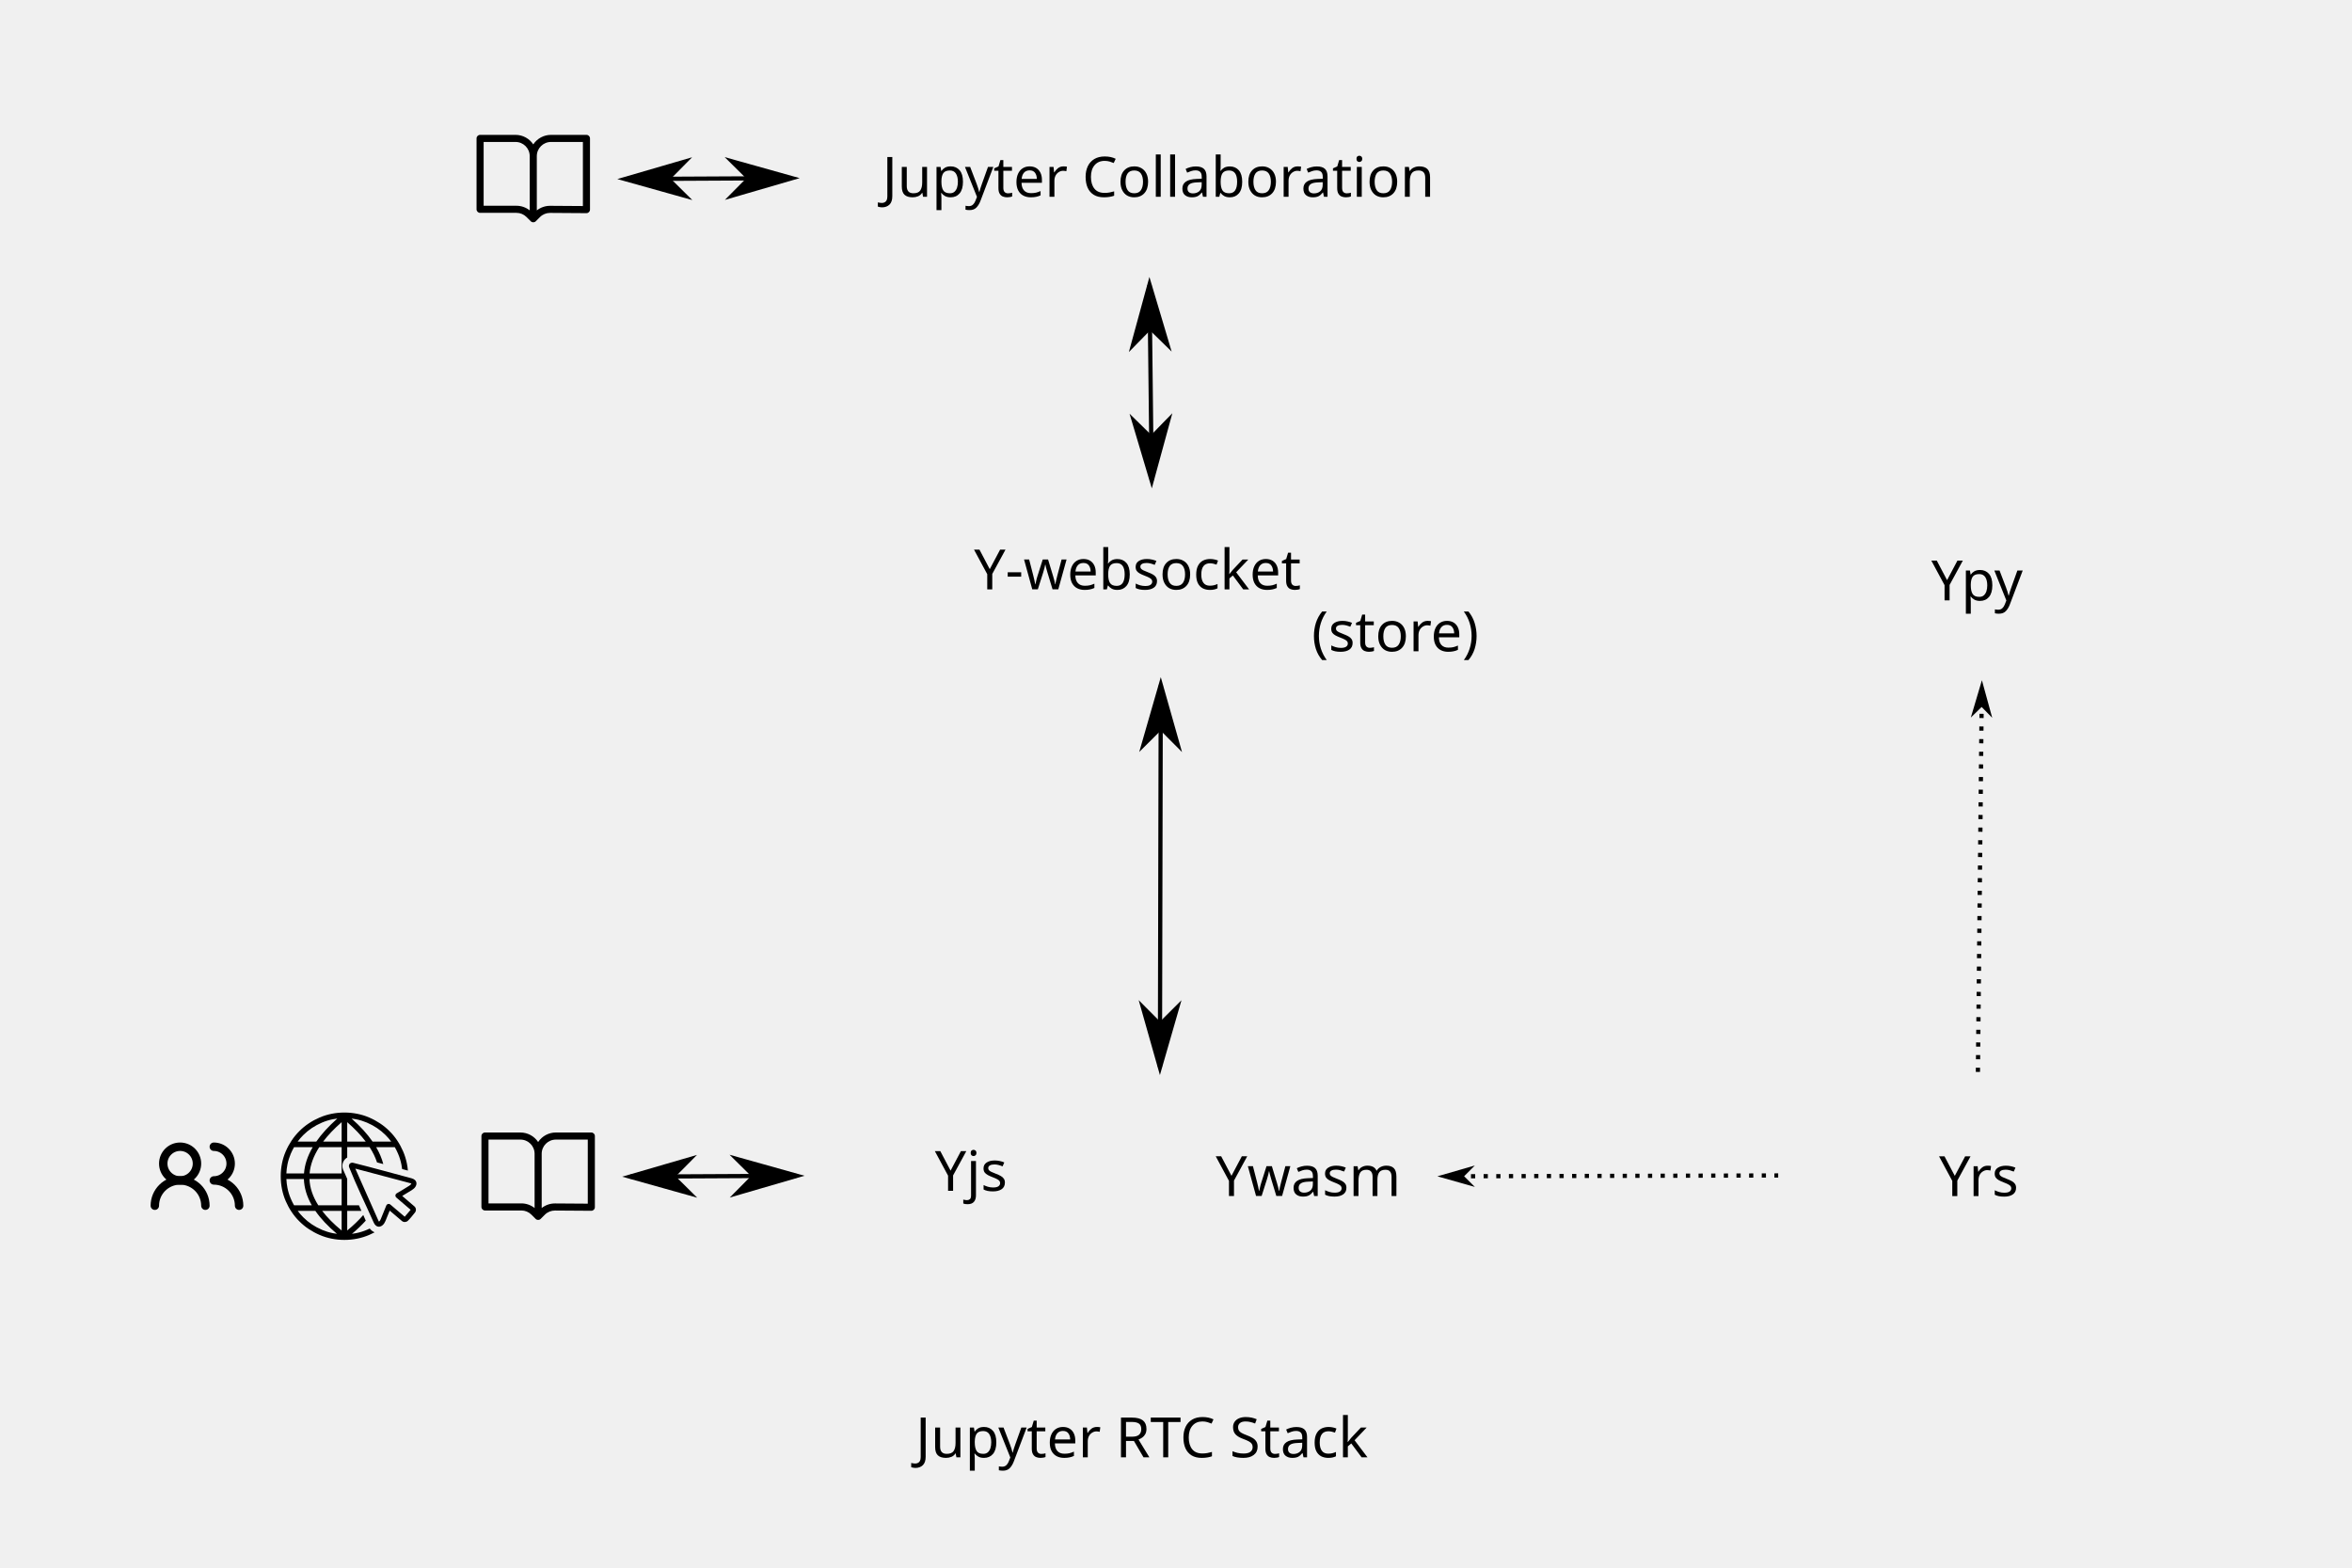
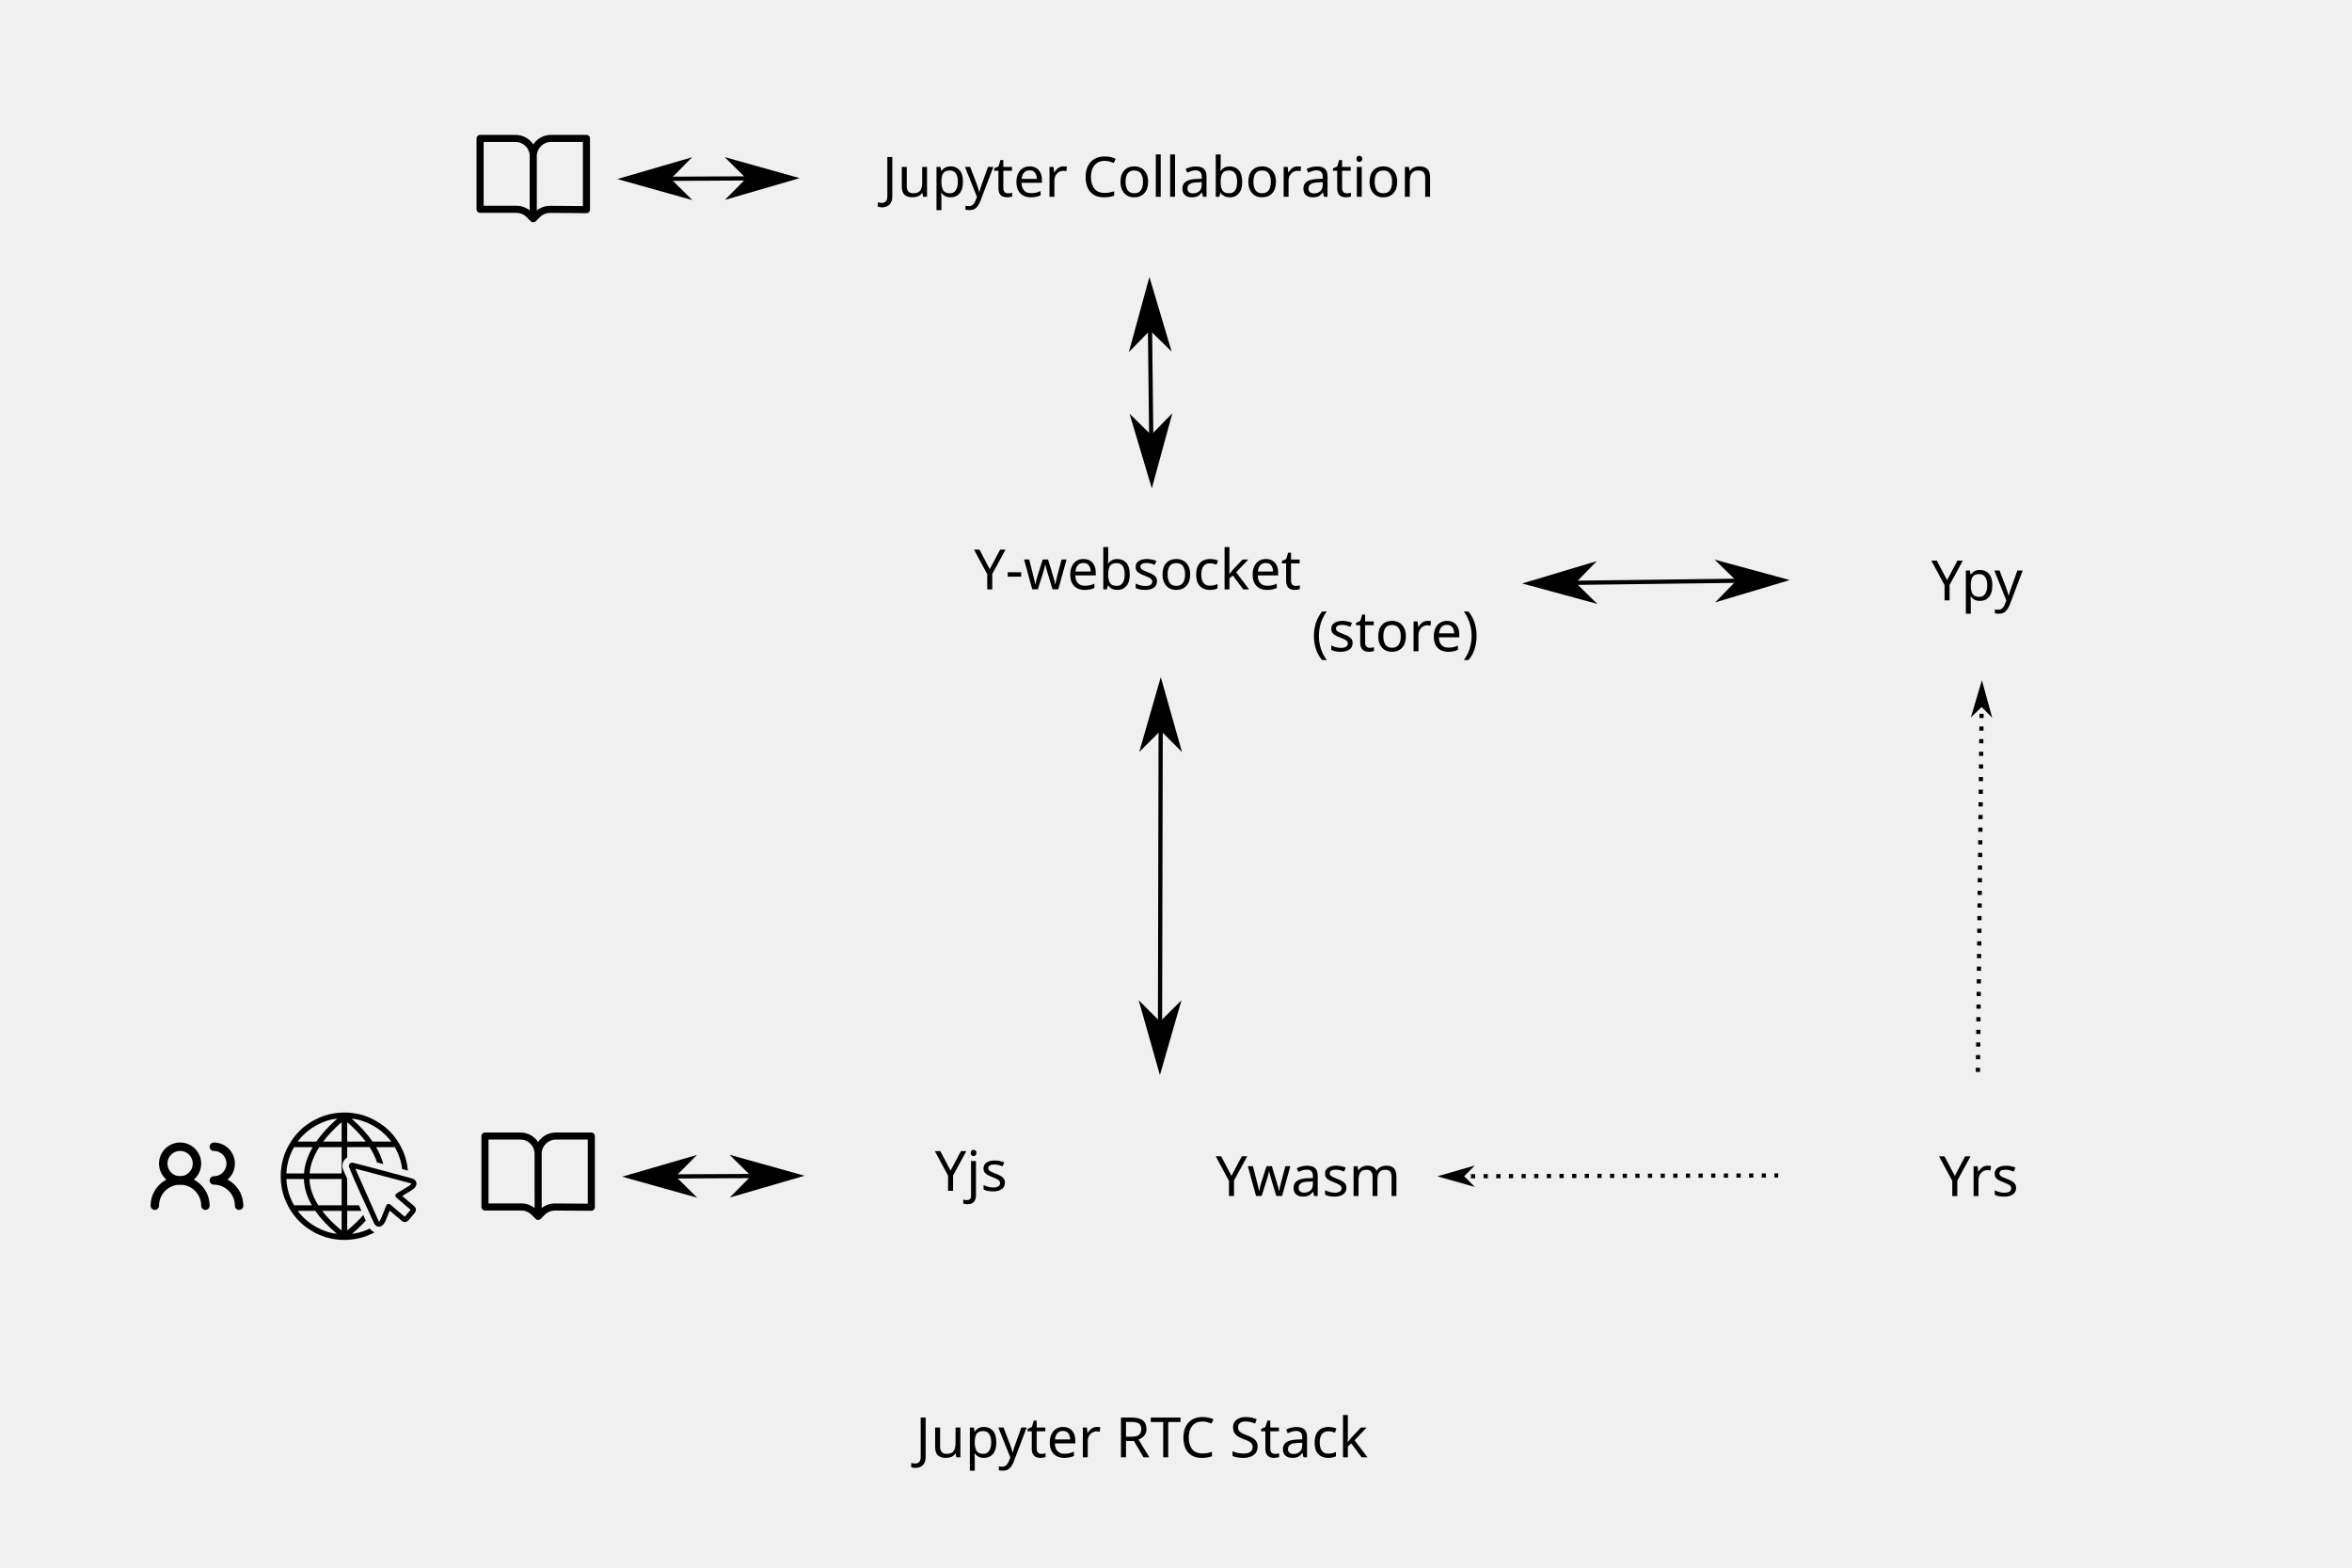
<svg xmlns="http://www.w3.org/2000/svg" xmlns:xlink="http://www.w3.org/1999/xlink" viewBox="0 0 600 400" version="1.1" id="svg1206" width="600" height="400">
  <defs id="defs840">
    <marker style="overflow:visible" id="Arrow1Mstart" refX="0.0" refY="0.0" orient="auto">
      <path transform="scale(0.4) translate(10,0)" style="fill-rule:evenodd;stroke:#000000;stroke-width:1pt;stroke-opacity:1;fill:#000000;fill-opacity:1" d="M 0.0,0.0 L 5.0,-5.0 L -12.5,0.0 L 5.0,5.0 L 0.0,0.0 z " id="path2754" />
    </marker>
    <marker style="overflow:visible;" id="marker1838" refX="0.0" refY="0.0" orient="auto">
      <path transform="scale(0.8) rotate(180) translate(12.5,0)" style="fill-rule:evenodd;stroke:#000000;stroke-width:1pt;stroke-opacity:1;fill:#000000;fill-opacity:1" d="M 0.0,0.0 L 5.0,-5.0 L -12.5,0.0 L 5.0,5.0 L 0.0,0.0 z " id="path1836" />
    </marker>
    <marker style="overflow:visible" id="marker1762" refX="0.0" refY="0.0" orient="auto">
      <path transform="scale(0.8) translate(12.5,0)" style="fill-rule:evenodd;stroke:#000000;stroke-width:1pt;stroke-opacity:1;fill:#000000;fill-opacity:1" d="M 0.0,0.0 L 5.0,-5.0 L -12.5,0.0 L 5.0,5.0 L 0.0,0.0 z " id="path1760" />
    </marker>
    <style id="style833">.cls-1,.cls-2{fill:#d6d8e5;}.cls-1{opacity:0.4;}.cls-3{fill:#b1b6c4;}.cls-4{fill:#c4c7d6;}.cls-5{fill:#38226d;}.cls-6{fill:#9c73ff;}.cls-7{fill:#8c50ff;}.cls-8{fill:#ffcea9;}.cls-9{fill:#ededed;}.cls-10{fill:#e5e5e5;}.cls-11{fill:#f4f4f4;}.cls-12{fill:#bfbfbf;}.cls-13{fill:#3a2c6d;}.cls-14{fill:#dceeff;}.cls-15{fill:#dbdbdb;}.cls-16{fill:#1e3779;}.cls-17{fill:#031f60;}.cls-18{fill:#b1b4c4;}.cls-19{fill:#9ea1af;}.cls-20{fill:#e4e7f2;}.cls-21{fill:#201d38;}.cls-22{opacity:0.3;fill:url(#Безымянный_градиент_15);}.cls-23{fill:#a298e2;}.cls-24{fill:#f4ce2c;}.cls-25{fill:#4d3bff;}.cls-26{fill:#ff8657;}.cls-27{fill:#c33afc;}.cls-28{fill:#a6ce28;}.cls-29{fill:#bcd64d;}.cls-30{fill:#28221c;}.cls-31{fill:#fff;opacity:0.07;}.cls-32{fill:#8da01f;}.cls-33{fill:#99b524;}.cls-34{fill:#e4e6ef;}</style>
    <linearGradient id="Безымянный_градиент_15" x1="101.94" y1="197.18" x2="389.84" y2="197.18" gradientUnits="userSpaceOnUse" gradientTransform="translate(-9.296149,-0.00164158)">
      <stop offset="0.21" stop-color="#fff" stop-opacity="0" id="stop835" />
      <stop offset="1" stop-color="#fff" stop-opacity="0.2" id="stop837" />
    </linearGradient>
    <linearGradient id="linearGradient2795">
      <stop style="stop-color:#b8b8b8;stop-opacity:0.498;" offset="0" id="stop2797" />
      <stop style="stop-color:#7f7f7f;stop-opacity:0;" offset="1" id="stop2799" />
    </linearGradient>
    <linearGradient id="linearGradient2787">
      <stop style="stop-color:#7f7f7f;stop-opacity:0.5;" offset="0" id="stop2789" />
      <stop style="stop-color:#7f7f7f;stop-opacity:0;" offset="1" id="stop2791" />
    </linearGradient>
    <linearGradient id="linearGradient3676">
      <stop style="stop-color:#b2b2b2;stop-opacity:0.5;" offset="0" id="stop3678" />
      <stop style="stop-color:#b3b3b3;stop-opacity:0;" offset="1" id="stop3680" />
    </linearGradient>
    <linearGradient id="linearGradient3236">
      <stop style="stop-color:#f4f4f4;stop-opacity:1" offset="0" id="stop3244" />
      <stop style="stop-color:white;stop-opacity:1" offset="1" id="stop3240" />
    </linearGradient>
    <linearGradient id="linearGradient4671">
      <stop style="stop-color:#ffd43b;stop-opacity:1;" offset="0" id="stop4673" />
      <stop style="stop-color:#ffe873;stop-opacity:1" offset="1" id="stop4675" />
    </linearGradient>
    <linearGradient id="linearGradient4689">
      <stop style="stop-color:#5a9fd4;stop-opacity:1;" offset="0" id="stop4691" />
      <stop style="stop-color:#306998;stop-opacity:1;" offset="1" id="stop4693" />
    </linearGradient>
    <linearGradient x1="224.24" y1="144.757" x2="-65.309" y2="144.757" id="linearGradient2987" xlink:href="#linearGradient4671" gradientUnits="userSpaceOnUse" gradientTransform="translate(100.2702,99.61116)" />
    <linearGradient x1="172.942" y1="77.476" x2="26.67" y2="76.313" id="linearGradient2990" xlink:href="#linearGradient4689" gradientUnits="userSpaceOnUse" gradientTransform="translate(100.2702,99.61116)" />
    <linearGradient xlink:href="#linearGradient4671" id="linearGradient2255" gradientUnits="userSpaceOnUse" gradientTransform="matrix(0.562541,0,0,0.567972,-11.5974,-7.60954)" x1="224.24" y1="144.757" x2="-65.309" y2="144.757" />
    <linearGradient xlink:href="#linearGradient4689" id="linearGradient2258" gradientUnits="userSpaceOnUse" gradientTransform="matrix(0.562541,0,0,0.567972,-11.5974,-7.60954)" x1="172.942" y1="76.176" x2="26.67" y2="76.313" />
    <radialGradient xlink:href="#linearGradient2795" id="radialGradient2801" cx="61.519" cy="132.286" fx="61.519" fy="132.286" r="29.037" gradientTransform="matrix(1,0,0,0.177966,0,108.7434)" gradientUnits="userSpaceOnUse" />
    <clipPath id="a">
      <path d="m 239.03,226.605 -42.13,24.317 c -1.578,0.91 -2.546,2.59 -2.546,4.406 v 48.668 c 0,1.817 0.968,3.496 2.546,4.406 l 42.133,24.336 c 1.575,0.907 3.517,0.907 5.09,0 l 42.126,-24.336 c 1.57,-0.91 2.54,-2.59 2.54,-4.406 v -48.668 c 0,-1.816 -0.97,-3.496 -2.55,-4.406 l -42.12,-24.317 c -0.79,-0.453 -1.67,-0.68 -2.55,-0.68 -0.88,0 -1.76,0.227 -2.55,0.68" id="path184" />
    </clipPath>
    <linearGradient id="b" x1="-0.348" x2="1.251" gradientTransform="matrix(-38.06491,77.65213,-77.65213,-38.06491,258.7233,244.6294)" gradientUnits="userSpaceOnUse">
      <stop offset=".3" stop-color="#3E863D" id="stop187" />
      <stop offset=".5" stop-color="#55934F" id="stop189" />
      <stop offset=".8" stop-color="#5AAD45" id="stop191" />
    </linearGradient>
    <clipPath id="c">
      <path d="m 195.398,307.086 c 0.403,0.523 0.907,0.976 1.5,1.316 l 36.14,20.875 6.02,3.46 c 0.9,0.52 1.926,0.74 2.934,0.665 0.336,-0.027 0.672,-0.09 1,-0.183 l 44.434,-81.36 c -0.34,-0.37 -0.738,-0.68 -1.184,-0.94 l -27.586,-15.93 -14.582,-8.39 c -0.414,-0.24 -0.863,-0.41 -1.32,-0.53 z m 0,0" id="path194" />
    </clipPath>
    <linearGradient id="d" x1="-0.456" x2="0.582" gradientTransform="matrix(106.8057,-78.91673,78.91673,106.8057,235.1882,285.3948)" gradientUnits="userSpaceOnUse">
      <stop offset=".57" stop-color="#3E863D" id="stop197" />
      <stop offset=".72" stop-color="#619857" id="stop199" />
      <stop offset="1" stop-color="#76AC64" id="stop201" />
    </linearGradient>
    <clipPath id="e">
      <path d="m 241.066,225.953 c -0.707,0.07 -1.398,0.29 -2.035,0.652 l -42.01,24.247 45.3,82.51 c 0.63,-0.09 1.25,-0.3 1.81,-0.624 l 42.13,-24.336 c 1.3,-0.754 2.19,-2.03 2.46,-3.476 l -46.18,-78.89 c -0.34,-0.067 -0.68,-0.102 -1.03,-0.102 -0.14,0 -0.28,0.007 -0.42,0.02" id="path204" />
    </clipPath>
    <linearGradient id="f" x1="0.043" x2="0.984" gradientTransform="matrix(97.417,0,0,97.417,192.862,279.652)" gradientUnits="userSpaceOnUse">
      <stop offset=".16" stop-color="#6BBF47" id="stop207" />
      <stop offset=".38" stop-color="#79B461" id="stop209" />
      <stop offset=".47" stop-color="#75AC64" id="stop211" />
      <stop offset=".7" stop-color="#659E5A" id="stop213" />
      <stop offset=".9" stop-color="#3E863D" id="stop215" />
    </linearGradient>
    <clipPath id="a-4">
      <path d="m 239.03,226.605 -42.13,24.317 c -1.578,0.91 -2.546,2.59 -2.546,4.406 v 48.668 c 0,1.817 0.968,3.496 2.546,4.406 l 42.133,24.336 c 1.575,0.907 3.517,0.907 5.09,0 l 42.126,-24.336 c 1.57,-0.91 2.54,-2.59 2.54,-4.406 v -48.668 c 0,-1.816 -0.97,-3.496 -2.55,-4.406 l -42.12,-24.317 c -0.79,-0.453 -1.67,-0.68 -2.55,-0.68 -0.88,0 -1.76,0.227 -2.55,0.68" id="path184-7" />
    </clipPath>
    <linearGradient id="b-6" x1="-0.348" x2="1.251" gradientTransform="matrix(-38.06491,77.65213,-77.65213,-38.06491,258.7233,244.6294)" gradientUnits="userSpaceOnUse">
      <stop offset=".3" stop-color="#3E863D" id="stop187-6" />
      <stop offset=".5" stop-color="#55934F" id="stop189-1" />
      <stop offset=".8" stop-color="#5AAD45" id="stop191-7" />
    </linearGradient>
    <clipPath id="c-3">
      <path d="m 195.398,307.086 c 0.403,0.523 0.907,0.976 1.5,1.316 l 36.14,20.875 6.02,3.46 c 0.9,0.52 1.926,0.74 2.934,0.665 0.336,-0.027 0.672,-0.09 1,-0.183 l 44.434,-81.36 c -0.34,-0.37 -0.738,-0.68 -1.184,-0.94 l -27.586,-15.93 -14.582,-8.39 c -0.414,-0.24 -0.863,-0.41 -1.32,-0.53 z m 0,0" id="path194-4" />
    </clipPath>
    <linearGradient id="d-4" x1="-0.456" x2="0.582" gradientTransform="matrix(106.8057,-78.91673,78.91673,106.8057,235.1882,285.3948)" gradientUnits="userSpaceOnUse">
      <stop offset=".57" stop-color="#3E863D" id="stop197-3" />
      <stop offset=".72" stop-color="#619857" id="stop199-5" />
      <stop offset="1" stop-color="#76AC64" id="stop201-5" />
    </linearGradient>
    <clipPath id="e-5">
      <path d="m 241.066,225.953 c -0.707,0.07 -1.398,0.29 -2.035,0.652 l -42.01,24.247 45.3,82.51 c 0.63,-0.09 1.25,-0.3 1.81,-0.624 l 42.13,-24.336 c 1.3,-0.754 2.19,-2.03 2.46,-3.476 l -46.18,-78.89 c -0.34,-0.067 -0.68,-0.102 -1.03,-0.102 -0.14,0 -0.28,0.007 -0.42,0.02" id="path204-4" />
    </clipPath>
    <linearGradient id="f-8" x1="0.043" x2="0.984" gradientTransform="matrix(97.417,0,0,97.417,192.862,279.652)" gradientUnits="userSpaceOnUse">
      <stop offset=".16" stop-color="#6BBF47" id="stop207-7" />
      <stop offset=".38" stop-color="#79B461" id="stop209-2" />
      <stop offset=".47" stop-color="#75AC64" id="stop211-4" />
      <stop offset=".7" stop-color="#659E5A" id="stop213-3" />
      <stop offset=".9" stop-color="#3E863D" id="stop215-9" />
    </linearGradient>
    <clipPath id="a-3">
      <path d="m 239.03,226.605 -42.13,24.317 c -1.578,0.91 -2.546,2.59 -2.546,4.406 v 48.668 c 0,1.817 0.968,3.496 2.546,4.406 l 42.133,24.336 c 1.575,0.907 3.517,0.907 5.09,0 l 42.126,-24.336 c 1.57,-0.91 2.54,-2.59 2.54,-4.406 v -48.668 c 0,-1.816 -0.97,-3.496 -2.55,-4.406 l -42.12,-24.317 c -0.79,-0.453 -1.67,-0.68 -2.55,-0.68 -0.88,0 -1.76,0.227 -2.55,0.68" id="path184-1" />
    </clipPath>
    <linearGradient id="b-3" x1="-0.348" x2="1.251" gradientTransform="matrix(-38.06491,77.65213,-77.65213,-38.06491,258.7233,244.6294)" gradientUnits="userSpaceOnUse">
      <stop offset=".3" stop-color="#3E863D" id="stop187-1" />
      <stop offset=".5" stop-color="#55934F" id="stop189-4" />
      <stop offset=".8" stop-color="#5AAD45" id="stop191-9" />
    </linearGradient>
    <clipPath id="c-5">
      <path d="m 195.398,307.086 c 0.403,0.523 0.907,0.976 1.5,1.316 l 36.14,20.875 6.02,3.46 c 0.9,0.52 1.926,0.74 2.934,0.665 0.336,-0.027 0.672,-0.09 1,-0.183 l 44.434,-81.36 c -0.34,-0.37 -0.738,-0.68 -1.184,-0.94 l -27.586,-15.93 -14.582,-8.39 c -0.414,-0.24 -0.863,-0.41 -1.32,-0.53 z m 0,0" id="path194-1" />
    </clipPath>
    <linearGradient id="d-9" x1="-0.456" x2="0.582" gradientTransform="matrix(106.8057,-78.91673,78.91673,106.8057,235.1882,285.3948)" gradientUnits="userSpaceOnUse">
      <stop offset=".57" stop-color="#3E863D" id="stop197-39" />
      <stop offset=".72" stop-color="#619857" id="stop199-3" />
      <stop offset="1" stop-color="#76AC64" id="stop201-53" />
    </linearGradient>
    <clipPath id="e-3">
      <path d="m 241.066,225.953 c -0.707,0.07 -1.398,0.29 -2.035,0.652 l -42.01,24.247 45.3,82.51 c 0.63,-0.09 1.25,-0.3 1.81,-0.624 l 42.13,-24.336 c 1.3,-0.754 2.19,-2.03 2.46,-3.476 l -46.18,-78.89 c -0.34,-0.067 -0.68,-0.102 -1.03,-0.102 -0.14,0 -0.28,0.007 -0.42,0.02" id="path204-2" />
    </clipPath>
    <linearGradient id="f-3" x1="0.043" x2="0.984" gradientTransform="matrix(97.417,0,0,97.417,192.862,279.652)" gradientUnits="userSpaceOnUse">
      <stop offset=".16" stop-color="#6BBF47" id="stop207-76" />
      <stop offset=".38" stop-color="#79B461" id="stop209-6" />
      <stop offset=".47" stop-color="#75AC64" id="stop211-7" />
      <stop offset=".7" stop-color="#659E5A" id="stop213-0" />
      <stop offset=".9" stop-color="#3E863D" id="stop215-4" />
    </linearGradient>
    <marker style="overflow:visible" id="marker1628" refX="0" refY="0" orient="auto">
      <path transform="matrix(0.8,0,0,0.8,10,0)" style="fill:#000000;fill-opacity:1;fill-rule:evenodd;stroke:#000000;stroke-width:1pt;stroke-opacity:1" d="M 0,0 5,-5 -12.5,0 5,5 Z" id="path1626" />
    </marker>
    <marker style="overflow:visible" id="marker1692" refX="0" refY="0" orient="auto">
      <path transform="matrix(-0.8,0,0,-0.8,-10,0)" style="fill:#000000;fill-opacity:1;fill-rule:evenodd;stroke:#000000;stroke-width:1pt;stroke-opacity:1" d="M 0,0 5,-5 -12.5,0 5,5 Z" id="path1690" />
    </marker>
    <marker style="overflow:visible" id="Arrow1Mstart-8" refX="0" refY="0" orient="auto">
      <path transform="matrix(0.4,0,0,0.4,4,0)" style="fill:#000000;fill-opacity:1;fill-rule:evenodd;stroke:#000000;stroke-width:1pt;stroke-opacity:1" d="M 0,0 5,-5 -12.5,0 5,5 Z" id="path2754-0" />
    </marker>
    <marker style="overflow:visible" id="marker1628-7" refX="0" refY="0" orient="auto">
      <path transform="matrix(0.8,0,0,0.8,10,0)" style="fill:#000000;fill-opacity:1;fill-rule:evenodd;stroke:#000000;stroke-width:1pt;stroke-opacity:1" d="M 0,0 5,-5 -12.5,0 5,5 Z" id="path1626-0" />
    </marker>
    <marker style="overflow:visible" id="marker1692-3" refX="0" refY="0" orient="auto">
      <path transform="matrix(-0.8,0,0,-0.8,-10,0)" style="fill:#000000;fill-opacity:1;fill-rule:evenodd;stroke:#000000;stroke-width:1pt;stroke-opacity:1" d="M 0,0 5,-5 -12.5,0 5,5 Z" id="path1690-7" />
    </marker>
    <marker style="overflow:visible" id="marker1628-7-9" refX="0" refY="0" orient="auto">
      <path transform="matrix(0.8,0,0,0.8,10,0)" style="fill:#000000;fill-opacity:1;fill-rule:evenodd;stroke:#000000;stroke-width:1pt;stroke-opacity:1" d="M 0,0 5,-5 -12.5,0 5,5 Z" id="path1626-0-5" />
    </marker>
    <marker style="overflow:visible" id="marker1692-3-3" refX="0" refY="0" orient="auto">
      <path transform="matrix(-0.8,0,0,-0.8,-10,0)" style="fill:#000000;fill-opacity:1;fill-rule:evenodd;stroke:#000000;stroke-width:1pt;stroke-opacity:1" d="M 0,0 5,-5 -12.5,0 5,5 Z" id="path1690-7-1" />
    </marker>
    <marker style="overflow:visible" id="marker1628-6" refX="0" refY="0" orient="auto">
      <path transform="matrix(0.8,0,0,0.8,10,0)" style="fill:#000000;fill-opacity:1;fill-rule:evenodd;stroke:#000000;stroke-width:1pt;stroke-opacity:1" d="M 0,0 5,-5 -12.5,0 5,5 Z" id="path1626-6" />
    </marker>
    <marker style="overflow:visible" id="marker1692-6" refX="0" refY="0" orient="auto">
      <path transform="matrix(-0.8,0,0,-0.8,-10,0)" style="fill:#000000;fill-opacity:1;fill-rule:evenodd;stroke:#000000;stroke-width:1pt;stroke-opacity:1" d="M 0,0 5,-5 -12.5,0 5,5 Z" id="path1690-3" />
+     </marker>
+     <marker style="overflow:visible" id="marker1628-7-9-9" refX="0" refY="0" orient="auto">
+       <path transform="matrix(0.8,0,0,0.8,10,0)" style="fill:#000000;fill-opacity:1;fill-rule:evenodd;stroke:#000000;stroke-width:1pt;stroke-opacity:1" d="M 0,0 5,-5 -12.5,0 5,5 Z" id="path1626-0-5-7" />
+     </marker>
+     <marker style="overflow:visible" id="marker1692-3-3-7" refX="0" refY="0" orient="auto">
+       <path transform="matrix(-0.8,0,0,-0.8,-10,0)" style="fill:#000000;fill-opacity:1;fill-rule:evenodd;stroke:#000000;stroke-width:1pt;stroke-opacity:1" d="M 0,0 5,-5 -12.5,0 5,5 Z" id="path1690-7-1-6" />
    </marker>
  </defs>
  <text xml:space="preserve" style="font-size:14.199px;line-height:1.25;font-family:sans-serif;stroke-width:1.073;stroke-miterlimit:4;stroke-dasharray:none" x="225.05" y="50.203" id="text504-5-1">
    <tspan id="tspan502-0-7" x="225.05" y="50.203" style="stroke-width:1.073;stroke-miterlimit:4;stroke-dasharray:none">Jupyter Collaboration</tspan>
  </text>
  <rect style="mix-blend-mode:lighten;fill:none;stroke:#16a085;stroke-width:1.073;stroke-miterlimit:4;stroke-dasharray:none" id="rect1918" width="182.05" height="49.131" x="209.539" y="20.602" />
  <text xml:space="preserve" style="font-size:14.199px;line-height:1.25;font-family:sans-serif;stroke-width:1.075;stroke-miterlimit:4;stroke-dasharray:none" x="248.474" y="150.378" id="text504-5-1-1">
    <tspan id="tspan502-0-7-9" x="248.474" y="150.378" style="stroke-width:1.075;stroke-miterlimit:4;stroke-dasharray:none">Y-websocket</tspan>
  </text>
  <rect style="mix-blend-mode:lighten;fill:none;stroke:#16a085;stroke-width:1.075;stroke-miterlimit:4;stroke-dasharray:none" id="rect1918-7" width="182.05" height="49.131" x="204.545" y="122.777" />
  <text xml:space="preserve" style="font-size:14.199px;line-height:1.25;font-family:sans-serif;stroke-width:1.075;stroke-miterlimit:4;stroke-dasharray:none" x="334.624" y="166.167" id="text504-5-1-1-4">
    <tspan id="tspan502-0-7-9-1" x="334.624" y="166.167" style="stroke-width:1.075;stroke-miterlimit:4;stroke-dasharray:none">(store)</tspan>
  </text>
  <text xml:space="preserve" style="font-size:14.199px;line-height:1.25;font-family:sans-serif;stroke-width:1.075;stroke-miterlimit:4;stroke-dasharray:none" x="492.688" y="153.182" id="text504-5-1-5">
    <tspan id="tspan502-0-7-1" x="492.688" y="153.182" style="stroke-width:1.075;stroke-miterlimit:4;stroke-dasharray:none">Ypy</tspan>
  </text>
  <rect style="mix-blend-mode:lighten;fill:none;stroke:#16a085;stroke-width:1.075;stroke-miterlimit:4;stroke-dasharray:none" id="rect1918-2" width="65.343" height="29.84" x="301.954" y="285.196" />
  <path d="m 122.813,289.865 a 0.904,0.904 0 0 1 0.904,-0.904 h 9.041 c 1.888,0 3.551,0.965 4.523,2.429 a 5.421,5.421 0 0 1 4.525,-2.429 h 9.044 a 0.904,0.904 0 0 1 0.904,0.904 v 18.165 a 0.907,0.907 0 0 1 -0.91,0.904 l -9.264,-0.063 a 3.618,3.618 0 0 0 -2.583,1.059 l -1.073,1.074 a 0.904,0.904 0 0 1 -1.279,0 l -1.088,-1.087 a 3.613,3.613 0 0 0 -2.558,-1.06 h -9.282 a 0.904,0.904 0 0 1 -0.904,-0.904 z m 15.375,18.368 a 5.43,5.43 0 0 1 3.404,-1.171 l 8.353,0.057 v -16.35 h -8.14 a 3.618,3.618 0 0 0 -3.618,3.618 z m -1.812,-13.85 a 3.618,3.618 0 0 0 -3.618,-3.614 h -8.136 v 16.28 h 8.377 c 1.228,0 2.419,0.417 3.38,1.182 z" id="path449-7-2" style="stroke-width:1.075;stroke-miterlimit:4;stroke-dasharray:none" />
  <path d="m 93.308,311.451 c -1.02,1.13 -2.195,2.252 -3.525,3.365 0.361,-0.048 0.721,-0.107 1.074,-0.175 0.964,-0.194 1.891,-0.479 2.787,-0.868 0.231,-0.099 0.457,-0.203 0.679,-0.31 0.166,0.214 0.352,0.4 0.552,0.558 0.217,0.172 0.448,0.307 0.69,0.409 -0.445,0.24 -0.902,0.457 -1.37,0.659 -0.995,0.428 -2.018,0.741 -3.072,0.955 -1.054,0.214 -2.145,0.321 -3.266,0.321 -1.122,0 -2.204,-0.107 -3.266,-0.321 -1.043,-0.206 -2.046,-0.516 -3.032,-0.936 -0.01,0 -0.028,-0.01 -0.039,-0.02 -0.975,-0.42 -1.902,-0.927 -2.767,-1.502 -0.868,-0.575 -1.668,-1.237 -2.398,-1.97 -0.741,-0.73 -1.395,-1.53 -1.97,-2.398 -0.586,-0.868 -1.082,-1.795 -1.502,-2.767 -0.428,-0.995 -0.741,-2.018 -0.955,-3.072 -0.206,-1.051 -0.313,-2.145 -0.313,-3.266 0,-1.122 0.107,-2.204 0.321,-3.266 0.206,-1.043 0.516,-2.046 0.936,-3.032 0,-0.01 0.01,-0.028 0.02,-0.039 0.42,-0.983 0.927,-1.902 1.502,-2.767 0.575,-0.868 1.237,-1.668 1.97,-2.398 0.73,-0.741 1.53,-1.395 2.398,-1.97 0.868,-0.586 1.792,-1.082 2.767,-1.502 0.995,-0.428 2.018,-0.741 3.072,-0.955 1.051,-0.211 2.145,-0.318 3.263,-0.318 1.122,0 2.204,0.107 3.266,0.321 1.043,0.206 2.046,0.516 3.032,0.936 0.01,0 0.028,0.01 0.039,0.02 0.975,0.42 1.902,0.927 2.767,1.502 0.868,0.575 1.668,1.237 2.398,1.97 0.741,0.73 1.395,1.53 1.97,2.398 0.586,0.868 1.082,1.795 1.502,2.767 0.428,0.995 0.741,2.018 0.955,3.072 0.121,0.597 0.209,1.206 0.262,1.826 l -1.474,-0.392 c -0.045,-0.389 -0.104,-0.772 -0.18,-1.153 -0.194,-0.964 -0.479,-1.891 -0.868,-2.787 -0.242,-0.575 -0.516,-1.122 -0.82,-1.649 v 0 h -4.757 c 0.845,1.446 1.454,2.883 1.823,4.317 l -1.601,-0.426 c -0.417,-1.285 -1.046,-2.581 -1.891,-3.892 h -5.712 v 2.646 c -0.101,0.059 -0.203,0.13 -0.302,0.209 v 0 c -0.079,0.062 -0.155,0.13 -0.225,0.2 -0.096,0.099 -0.186,0.203 -0.262,0.316 -0.124,0.18 -0.223,0.38 -0.299,0.595 -0.076,0.217 -0.121,0.434 -0.138,0.645 -0.014,0.18 -0.01,0.366 0.02,0.55 0.023,0.152 0.056,0.302 0.107,0.448 l 0.014,0.04 c 0.011,0.031 0.023,0.062 0.034,0.09 0.017,0.048 0.031,0.076 0.037,0.09 l 0.005,-0.003 1.023,2.302 h -0.017 v 6.707 h 2.993 l 0.631,1.423 h -3.621 v 5.01 c 1.592,-1.308 2.959,-2.626 4.097,-3.948 z m 10.754,0.023 c -0.096,0.096 -0.209,0.169 -0.327,0.223 -0.124,0.056 -0.256,0.09 -0.389,0.101 -0.144,0.011 -0.29,-0.003 -0.431,-0.048 -0.135,-0.042 -0.265,-0.113 -0.38,-0.209 l -3.125,-2.652 -1.074,2.635 c -0.09,0.22 -0.197,0.423 -0.318,0.606 -0.124,0.186 -0.262,0.347 -0.406,0.473 -0.116,0.101 -0.242,0.189 -0.375,0.254 -0.132,0.065 -0.268,0.107 -0.409,0.127 -0.163,0.023 -0.327,0.011 -0.485,-0.034 -0.152,-0.045 -0.299,-0.118 -0.44,-0.228 -0.113,-0.087 -0.217,-0.2 -0.316,-0.335 -0.09,-0.124 -0.172,-0.271 -0.248,-0.44 -2.035,-4.585 -4.461,-9.519 -6.276,-14.135 -0.023,-0.062 -0.039,-0.124 -0.048,-0.189 -0.01,-0.065 -0.011,-0.13 -0.005,-0.194 0.005,-0.076 0.023,-0.149 0.048,-0.223 0.025,-0.07 0.059,-0.141 0.101,-0.203 0.023,-0.031 0.045,-0.062 0.073,-0.087 0.022,-0.023 0.048,-0.045 0.076,-0.065 0.051,-0.039 0.104,-0.073 0.161,-0.101 l 0.014,-0.005 c 0.054,-0.025 0.11,-0.045 0.163,-0.056 l 0.025,-0.005 c 0.051,-0.011 0.101,-0.017 0.152,-0.02 0.059,-0.003 0.116,0.003 0.172,0.011 0.02,0.003 0.039,0.005 0.059,0.01 4.971,1.234 9.97,2.643 14.93,3.959 0.178,0.048 0.335,0.107 0.473,0.175 0.149,0.076 0.276,0.161 0.38,0.256 0.13,0.118 0.228,0.254 0.296,0.397 0.07,0.149 0.107,0.31 0.11,0.476 v 0.003 c 0.003,0.141 -0.017,0.282 -0.059,0.423 -0.042,0.141 -0.107,0.276 -0.192,0.409 -0.104,0.163 -0.24,0.327 -0.403,0.476 -0.158,0.147 -0.344,0.285 -0.55,0.411 -0.814,0.479 -1.626,0.986 -2.435,1.477 l 3.114,2.669 c 0.113,0.099 0.203,0.214 0.265,0.341 l 0.01,0.023 c 0.059,0.127 0.096,0.259 0.107,0.397 0.011,0.138 -0.003,0.282 -0.045,0.423 -0.04,0.132 -0.104,0.262 -0.194,0.378 -0.476,0.586 -1.274,1.612 -1.801,2.099 z m -0.817,-1.023 1.508,-1.77 -3.663,-3.139 -0.02,-0.02 c -0.017,-0.017 -0.037,-0.037 -0.051,-0.053 -0.023,-0.025 -0.042,-0.053 -0.059,-0.085 -0.093,-0.152 -0.113,-0.327 -0.073,-0.488 0.04,-0.161 0.141,-0.307 0.293,-0.397 1.06,-0.583 2.153,-1.313 3.198,-1.942 0.121,-0.073 0.228,-0.155 0.318,-0.237 0.085,-0.079 0.155,-0.158 0.203,-0.234 0.02,-0.031 0.034,-0.056 0.042,-0.082 -0.023,-0.017 -0.048,-0.031 -0.085,-0.048 -0.053,-0.025 -0.124,-0.048 -0.206,-0.07 l -14.011,-3.714 5.884,13.253 c 0.034,0.073 0.068,0.138 0.104,0.192 l 0.01,0.014 c 0.02,0.025 0.037,0.048 0.051,0.062 0.023,-0.011 0.045,-0.031 0.073,-0.056 0.068,-0.059 0.135,-0.141 0.197,-0.237 0.068,-0.101 0.13,-0.223 0.183,-0.358 l 1.409,-3.461 0.014,-0.028 c 0.011,-0.023 0.022,-0.045 0.034,-0.065 l 0.01,-0.014 c 0.014,-0.023 0.031,-0.045 0.051,-0.068 0.116,-0.135 0.276,-0.214 0.44,-0.225 0.163,-0.014 0.333,0.037 0.471,0.152 z m -17.289,4.365 c -2.3,-1.93 -4.143,-3.88 -5.506,-5.859 h -4.498 c 0.428,0.586 0.907,1.13 1.423,1.649 0.674,0.673 1.395,1.268 2.184,1.792 0.781,0.527 1.629,0.984 2.545,1.375 0.01,0.01 0.02,0.01 0.028,0.02 0.888,0.369 1.804,0.662 2.759,0.848 0.352,0.068 0.713,0.127 1.071,0.175 z M 75.016,307.534 h 4.523 c -1.257,-2.204 -1.939,-4.444 -2.018,-6.707 h -4.464 c 0.039,0.781 0.127,1.53 0.273,2.271 0.194,0.964 0.476,1.891 0.868,2.787 0.242,0.575 0.516,1.122 0.817,1.649 z m -1.959,-8.13 h 4.495 c 0.166,-2.223 0.907,-4.455 2.223,-6.707 h -4.76 c -0.302,0.527 -0.575,1.071 -0.82,1.649 -0.01,0.01 -0.01,0.02 -0.02,0.028 -0.369,0.888 -0.662,1.804 -0.848,2.759 -0.144,0.741 -0.242,1.491 -0.271,2.271 z m 2.886,-8.13 h 4.748 c 1.355,-1.95 3.139,-3.909 5.363,-5.878 -0.4,0.048 -0.789,0.107 -1.17,0.186 -0.964,0.194 -1.891,0.479 -2.787,0.868 -0.907,0.389 -1.756,0.848 -2.545,1.375 -0.789,0.527 -1.51,1.122 -2.184,1.792 -0.516,0.516 -0.995,1.062 -1.423,1.649 z M 89.679,285.396 c 2.232,1.97 4.016,3.928 5.363,5.878 h 4.748 c -0.428,-0.586 -0.907,-1.13 -1.423,-1.649 -0.673,-0.674 -1.395,-1.268 -2.184,-1.795 -0.781,-0.527 -1.629,-0.983 -2.545,-1.375 -0.01,-0.01 -0.02,-0.01 -0.028,-0.02 -0.888,-0.369 -1.804,-0.662 -2.759,-0.848 -0.389,-0.079 -0.781,-0.135 -1.169,-0.186 v -0.005 z m -1.102,0.927 v 4.951 h 4.717 c -1.237,-1.637 -2.807,-3.286 -4.717,-4.951 z m -1.423,27.645 v -5.01 h -4.963 c 1.277,1.677 2.934,3.353 4.963,5.01 z m 0,-6.434 v -6.707 h -8.209 c 0.087,2.252 0.848,4.484 2.252,6.707 z m 0,-8.13 v -6.707 h -5.712 c -1.463,2.271 -2.28,4.503 -2.466,6.707 z m 0,-8.13 v -4.951 c -1.911,1.668 -3.48,3.314 -4.717,4.951 z" id="path255-2" style="stroke-width:1.075;stroke-miterlimit:4;stroke-dasharray:none" />
  <path style="fill:none;stroke:#000000;stroke-width:1.075;stroke-linecap:butt;stroke-linejoin:miter;stroke-miterlimit:4;stroke-dasharray:none;stroke-opacity:1;marker-start:url(#marker1628);marker-end:url(#marker1692)" d="m 160.811,300.223 42.346,-0.215" id="path644" />
  <text xml:space="preserve" style="font-size:14.199px;line-height:1.25;font-family:sans-serif;stroke-width:1.075;stroke-miterlimit:4;stroke-dasharray:none" x="494.657" y="305.184" id="text504-5-1-5-4">
    <tspan id="tspan502-0-7-1-9" x="494.657" y="305.184" style="stroke-width:1.075;stroke-miterlimit:4;stroke-dasharray:none">Yrs</tspan>
  </text>
  <rect style="mix-blend-mode:lighten;fill:none;stroke:#16a085;stroke-width:1.075;stroke-miterlimit:4;stroke-dasharray:none" id="rect1918-2-5" width="97.903" height="49.247" x="456.538" y="275.492" />
  <rect style="mix-blend-mode:lighten;fill:none;stroke:#16a085;stroke-width:1.075;stroke-miterlimit:4;stroke-dasharray:none" id="rect1918-2-0" width="171.14" height="49.144" x="209.903" y="275.543" />
  <rect style="mix-blend-mode:lighten;fill:none;stroke:#16a085;stroke-width:1.075;stroke-miterlimit:4;stroke-dasharray:none" id="rect1918-2-4" width="97.903" height="49.247" x="456.538" y="122.995" />
  <rect style="mix-blend-mode:lighten;fill:none;stroke:#16a085;stroke-width:1.075;stroke-miterlimit:4;stroke-dasharray:none" id="rect1918-2-8" width="48.115" height="29.887" x="226.163" y="285.172" />
  <text xml:space="preserve" style="font-size:14.199px;line-height:1.25;font-family:sans-serif;stroke-width:1.075;stroke-miterlimit:4;stroke-dasharray:none" x="310.135" y="305.17" id="text504-5-1-5-61">
    <tspan id="tspan502-0-7-1-6" x="310.135" y="305.17" style="stroke-width:1.075;stroke-miterlimit:4;stroke-dasharray:none">Ywasm</tspan>
  </text>
  <text xml:space="preserve" style="font-size:14.199px;line-height:1.25;font-family:sans-serif;stroke-width:1.075;stroke-miterlimit:4;stroke-dasharray:none" x="238.481" y="303.846" id="text504-5-1-5-61-8">
    <tspan id="tspan502-0-7-1-6-5" x="238.481" y="303.846" style="stroke-width:1.075;stroke-miterlimit:4;stroke-dasharray:none">Yjs</tspan>
  </text>
  <path style="fill:none;stroke:#000000;stroke-width:1.075;stroke-linecap:butt;stroke-linejoin:miter;stroke-miterlimit:4;stroke-dasharray:1.075, 2.15;stroke-dashoffset:0;stroke-opacity:1;marker-start:url(#Arrow1Mstart)" d="m 368.799,300.134 84.823,-0.215" id="path644-7" />
  <path style="fill:none;stroke:#000000;stroke-width:1.075;stroke-linecap:butt;stroke-linejoin:miter;stroke-miterlimit:4;stroke-dasharray:1.075, 2.15;stroke-dashoffset:0;stroke-opacity:1;marker-start:url(#Arrow1Mstart-8)" d="m 505.566,175.682 -0.999,98.091" id="path644-7-0" />
  <path style="fill:none;stroke:#000000;stroke-width:1.075;stroke-linecap:butt;stroke-linejoin:miter;stroke-miterlimit:4;stroke-dasharray:none;stroke-opacity:1;marker-start:url(#marker1628-7);marker-end:url(#marker1692-3)" d="M 293.805,122.518 293.24,72.751" id="path644-6" />
  <path style="fill:none;stroke:#000000;stroke-width:1.075;stroke-linecap:butt;stroke-linejoin:miter;stroke-miterlimit:4;stroke-dasharray:none;stroke-opacity:1;marker-start:url(#marker1628-7-9);marker-end:url(#marker1692-3-3)" d="m 295.9,272.219 0.215,-97.359" id="path644-6-4" />
  <g style="fill:none;stroke:currentColor;stroke-width:2;stroke-linecap:round;stroke-linejoin:round" id="g4097" transform="matrix(1.07489,0,0,1.07489,37.34718,287.2168)">
    <path d="M 14,19 A 6,6 0 0 0 2,19" id="path4080" />
    <circle cx="8" cy="9" r="4" id="circle4082" />
    <path d="M 22,19 A 6,6 0 0 0 16,13 4,4 0 1 0 16,5" id="path4084" />
  </g>
  <text xml:space="preserve" style="font-size:14.199px;line-height:1.25;font-family:sans-serif;stroke-width:1.075;stroke-miterlimit:4;stroke-dasharray:none" x="233.559" y="371.841" id="text504-5-1-5-61-8-0">
    <tspan id="tspan502-0-7-1-6-5-2" x="233.559" y="371.841" style="stroke-width:1.075;stroke-miterlimit:4;stroke-dasharray:none">Jupyter RTC Stack</tspan>
  </text>
  <path d="m 121.568,35.317 a 0.904,0.904 0 0 1 0.904,-0.904 h 9.041 c 1.888,0 3.551,0.965 4.523,2.429 a 5.421,5.421 0 0 1 4.525,-2.429 h 9.044 a 0.904,0.904 0 0 1 0.904,0.904 v 18.165 a 0.907,0.907 0 0 1 -0.91,0.904 l -9.264,-0.063 a 3.618,3.618 0 0 0 -2.583,1.059 l -1.073,1.074 a 0.904,0.904 0 0 1 -1.279,0 l -1.088,-1.087 a 3.613,3.613 0 0 0 -2.558,-1.06 h -9.282 a 0.904,0.904 0 0 1 -0.904,-0.904 z m 15.375,18.368 a 5.43,5.43 0 0 1 3.404,-1.171 l 8.353,0.057 V 36.221 h -8.14 a 3.618,3.618 0 0 0 -3.618,3.618 z m -1.812,-13.85 a 3.618,3.618 0 0 0 -3.618,-3.614 h -8.136 v 16.28 h 8.377 c 1.228,0 2.419,0.417 3.38,1.182 z" id="path449-7-2-1" style="stroke-width:1.075;stroke-miterlimit:4;stroke-dasharray:none" />
  <path style="fill:none;stroke:#000000;stroke-width:1.075;stroke-linecap:butt;stroke-linejoin:miter;stroke-miterlimit:4;stroke-dasharray:none;stroke-opacity:1;marker-start:url(#marker1628-6);marker-end:url(#marker1692-6)" d="m 159.566,45.674 42.346,-0.215" id="path644-62" />
+   <path style="fill:none;stroke:#000000;stroke-width:1.075;stroke-linecap:butt;stroke-linejoin:miter;stroke-miterlimit:4;stroke-dasharray:none;stroke-opacity:1;marker-start:url(#marker1628-7-9-9);marker-end:url(#marker1692-3-3-7)" d="m 390.4,148.847 64.09,-0.821" id="path644-6-4-0" />
</svg>
